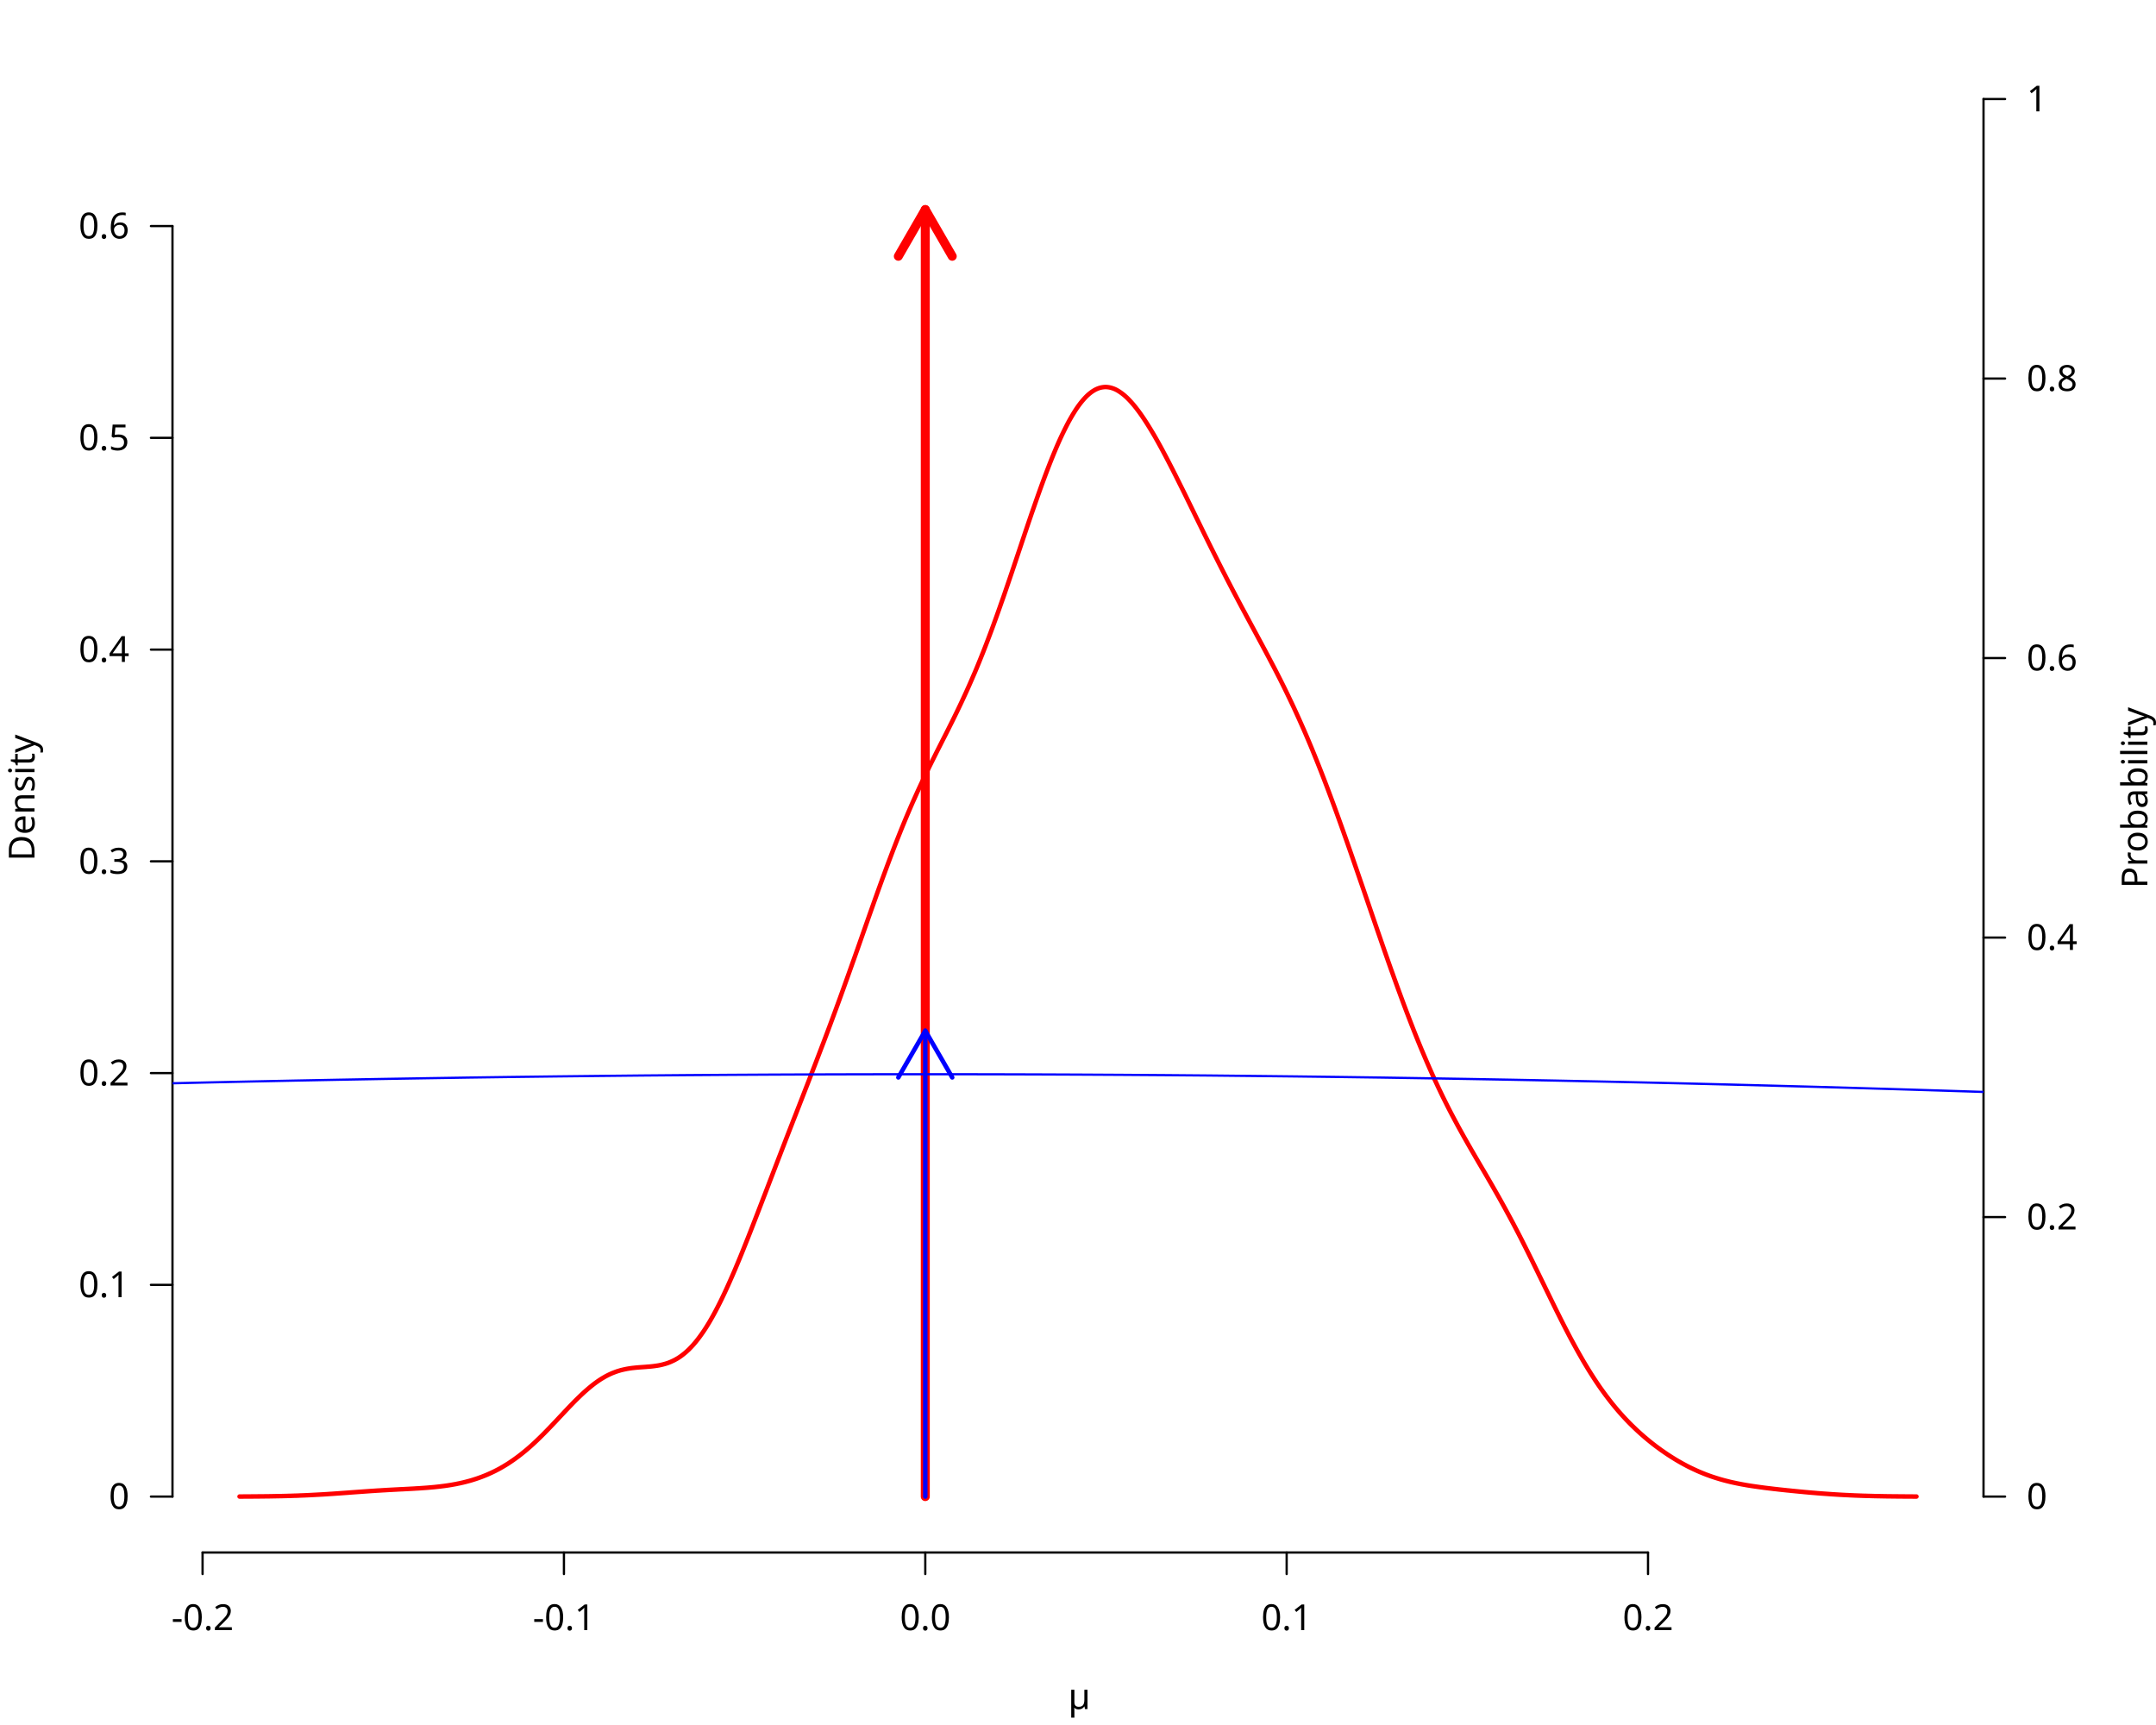
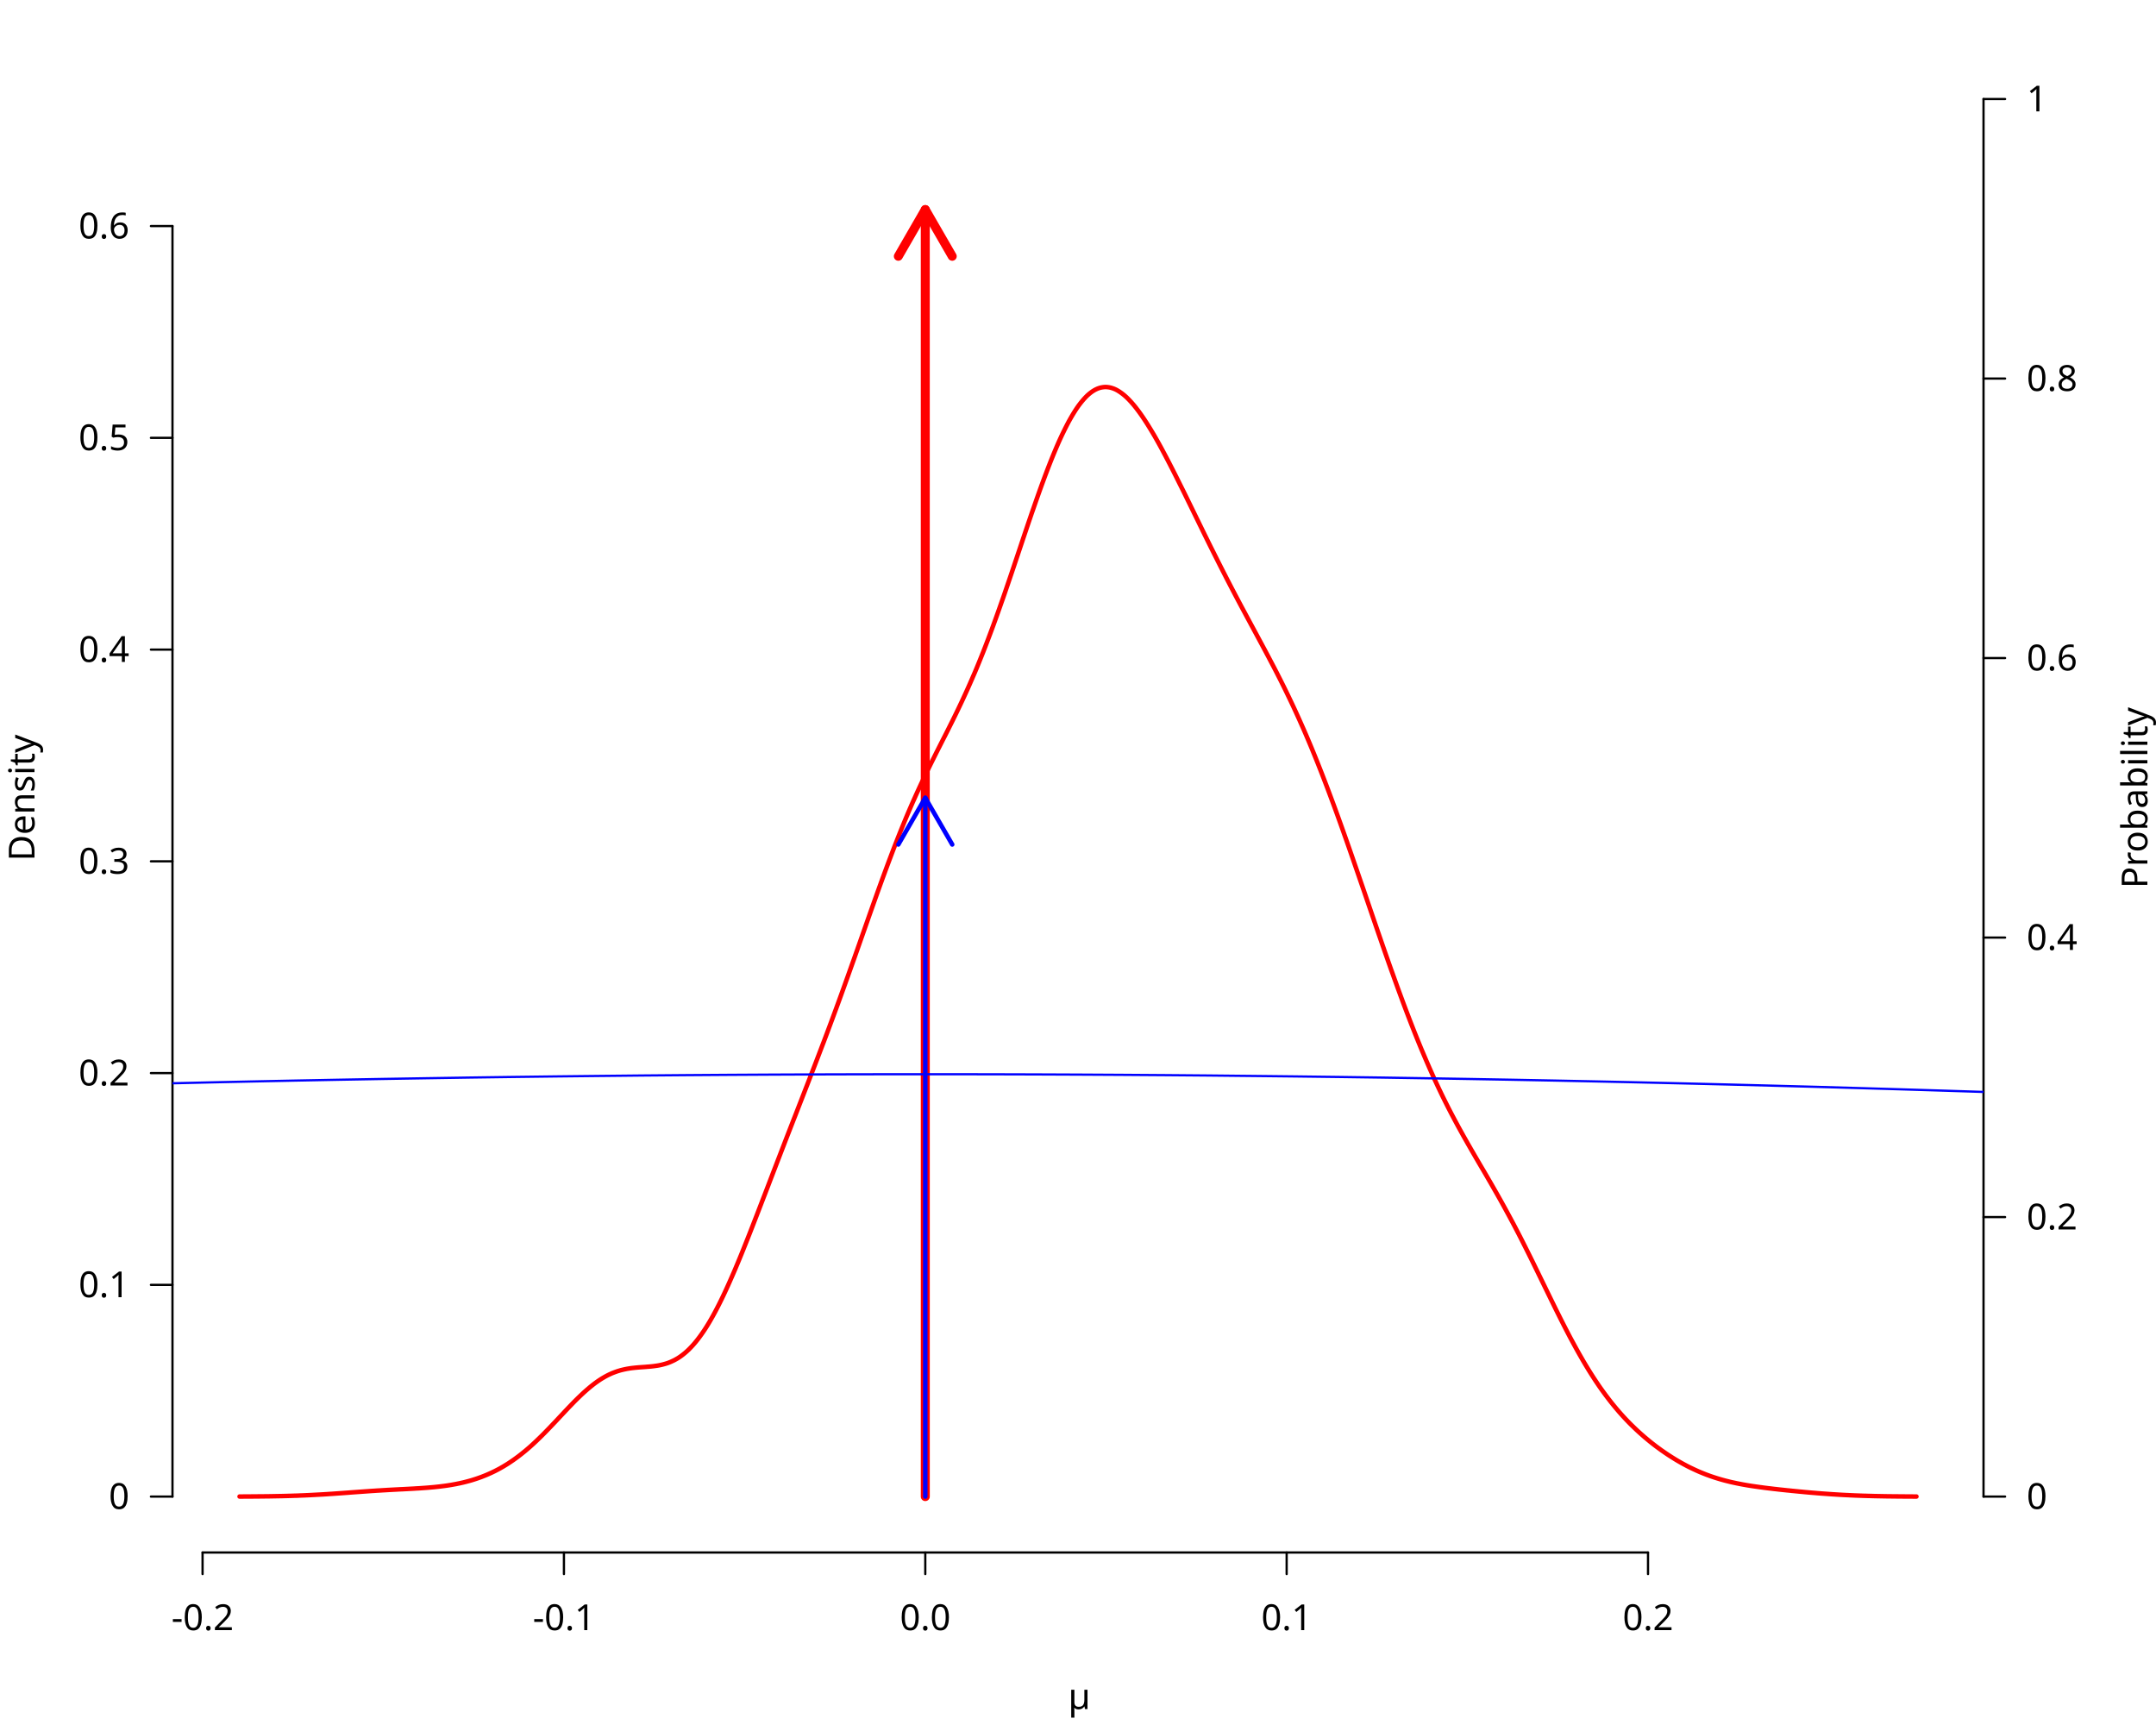
<svg xmlns="http://www.w3.org/2000/svg" class="svglite" data-engine-version="2.0" width="720.00pt" height="576.00pt" viewBox="0 0 720.00 576.00">
  <defs>
    <style type="text/css">
    .svglite line, .svglite polyline, .svglite polygon, .svglite path, .svglite rect, .svglite circle {
      fill: none;
      stroke: #000000;
      stroke-linecap: round;
      stroke-linejoin: round;
      stroke-miterlimit: 10.00;
    }
  </style>
  </defs>
  <rect width="100%" height="100%" style="stroke: none; fill: #FFFFFF;" />
  <defs>
    <clipPath id="cpMC4wMHw3MjAuMDB8MC4wMHw1NzYuMDA=">
      <rect x="0.00" y="0.00" width="720.00" height="576.00" />
    </clipPath>
  </defs>
  <g clip-path="url(#cpMC4wMHw3MjAuMDB8MC4wMHw1NzYuMDA=)">
    <text x="356.72" y="570.67" style="font-size: 12.00px; font-family: sans;" textLength="6.56px" lengthAdjust="spacingAndGlyphs">μ</text>
    <text transform="translate(11.52,266.40) rotate(-90)" text-anchor="middle" style="font-size: 12.00px; font-family: sans;" textLength="40.02px" lengthAdjust="spacingAndGlyphs">Density</text>
    <line x1="67.65" y1="518.40" x2="550.36" y2="518.40" style="stroke-width: 0.75;" />
    <line x1="67.65" y1="518.40" x2="67.65" y2="525.60" style="stroke-width: 0.75;" />
    <line x1="188.33" y1="518.40" x2="188.33" y2="525.60" style="stroke-width: 0.75;" />
    <line x1="309.00" y1="518.40" x2="309.00" y2="525.60" style="stroke-width: 0.75;" />
    <line x1="429.68" y1="518.40" x2="429.68" y2="525.60" style="stroke-width: 0.75;" />
    <line x1="550.36" y1="518.40" x2="550.36" y2="525.60" style="stroke-width: 0.75;" />
    <text x="67.65" y="544.32" text-anchor="middle" style="font-size: 12.00px; font-family: sans;" textLength="20.68px" lengthAdjust="spacingAndGlyphs">-0.2</text>
    <text x="188.33" y="544.32" text-anchor="middle" style="font-size: 12.00px; font-family: sans;" textLength="20.68px" lengthAdjust="spacingAndGlyphs">-0.1</text>
    <text x="309.00" y="544.32" text-anchor="middle" style="font-size: 12.00px; font-family: sans;" textLength="16.68px" lengthAdjust="spacingAndGlyphs">0.0</text>
    <text x="429.68" y="544.32" text-anchor="middle" style="font-size: 12.00px; font-family: sans;" textLength="16.68px" lengthAdjust="spacingAndGlyphs">0.1</text>
    <text x="550.36" y="544.32" text-anchor="middle" style="font-size: 12.00px; font-family: sans;" textLength="16.68px" lengthAdjust="spacingAndGlyphs">0.2</text>
    <line x1="57.60" y1="499.73" x2="57.60" y2="75.49" style="stroke-width: 0.75;" />
    <line x1="57.60" y1="499.73" x2="50.40" y2="499.73" style="stroke-width: 0.75;" />
    <line x1="57.60" y1="429.03" x2="50.40" y2="429.03" style="stroke-width: 0.75;" />
    <line x1="57.60" y1="358.32" x2="50.40" y2="358.32" style="stroke-width: 0.75;" />
    <line x1="57.60" y1="287.61" x2="50.40" y2="287.61" style="stroke-width: 0.75;" />
    <line x1="57.60" y1="216.91" x2="50.40" y2="216.91" style="stroke-width: 0.75;" />
    <line x1="57.60" y1="146.20" x2="50.40" y2="146.20" style="stroke-width: 0.75;" />
    <line x1="57.60" y1="75.49" x2="50.40" y2="75.49" style="stroke-width: 0.75;" />
    <text x="43.20" y="503.86" text-anchor="end" style="font-size: 12.00px; font-family: sans;" textLength="6.67px" lengthAdjust="spacingAndGlyphs">0</text>
    <text x="43.20" y="433.16" text-anchor="end" style="font-size: 12.00px; font-family: sans;" textLength="16.68px" lengthAdjust="spacingAndGlyphs">0.1</text>
    <text x="43.20" y="362.45" text-anchor="end" style="font-size: 12.00px; font-family: sans;" textLength="16.68px" lengthAdjust="spacingAndGlyphs">0.2</text>
    <text x="43.20" y="291.74" text-anchor="end" style="font-size: 12.00px; font-family: sans;" textLength="16.68px" lengthAdjust="spacingAndGlyphs">0.3</text>
    <text x="43.20" y="221.03" text-anchor="end" style="font-size: 12.00px; font-family: sans;" textLength="16.68px" lengthAdjust="spacingAndGlyphs">0.4</text>
    <text x="43.20" y="150.33" text-anchor="end" style="font-size: 12.00px; font-family: sans;" textLength="16.68px" lengthAdjust="spacingAndGlyphs">0.5</text>
    <text x="43.20" y="79.62" text-anchor="end" style="font-size: 12.00px; font-family: sans;" textLength="16.68px" lengthAdjust="spacingAndGlyphs">0.6</text>
    <line x1="662.40" y1="499.73" x2="662.40" y2="33.07" style="stroke-width: 0.75;" />
    <line x1="662.40" y1="499.73" x2="669.60" y2="499.73" style="stroke-width: 0.75;" />
    <line x1="662.40" y1="406.40" x2="669.60" y2="406.40" style="stroke-width: 0.75;" />
    <line x1="662.40" y1="313.07" x2="669.60" y2="313.07" style="stroke-width: 0.75;" />
    <line x1="662.40" y1="219.73" x2="669.60" y2="219.73" style="stroke-width: 0.75;" />
    <line x1="662.40" y1="126.40" x2="669.60" y2="126.40" style="stroke-width: 0.75;" />
    <line x1="662.40" y1="33.07" x2="669.60" y2="33.07" style="stroke-width: 0.75;" />
    <text x="676.80" y="503.86" style="font-size: 12.00px; font-family: sans;" textLength="6.67px" lengthAdjust="spacingAndGlyphs">0</text>
    <text x="676.80" y="410.53" style="font-size: 12.00px; font-family: sans;" textLength="16.68px" lengthAdjust="spacingAndGlyphs">0.2</text>
    <text x="676.80" y="317.20" style="font-size: 12.00px; font-family: sans;" textLength="16.68px" lengthAdjust="spacingAndGlyphs">0.4</text>
    <text x="676.80" y="223.86" style="font-size: 12.00px; font-family: sans;" textLength="16.68px" lengthAdjust="spacingAndGlyphs">0.6</text>
    <text x="676.80" y="130.53" style="font-size: 12.00px; font-family: sans;" textLength="16.68px" lengthAdjust="spacingAndGlyphs">0.8</text>
    <text x="676.80" y="37.20" style="font-size: 12.00px; font-family: sans;" textLength="6.67px" lengthAdjust="spacingAndGlyphs">1</text>
    <text transform="translate(717.12,266.40) rotate(-90)" text-anchor="middle" style="font-size: 12.00px; font-family: sans;" textLength="56.03px" lengthAdjust="spacingAndGlyphs">Probability</text>
  </g>
  <defs>
    <clipPath id="cpNTcuNjB8NjYyLjQwfDE0LjQwfDUxOC40MA==">
      <rect x="57.60" y="14.40" width="604.80" height="504.00" />
    </clipPath>
  </defs>
  <g clip-path="url(#cpNTcuNjB8NjYyLjQwfDE0LjQwfDUxOC40MA==)">
    <polyline points="80.00,499.71 80.56,499.71 81.12,499.71 81.68,499.70 82.24,499.70 82.80,499.70 83.36,499.70 83.92,499.69 84.48,499.69 85.05,499.68 85.61,499.68 86.17,499.67 86.73,499.67 87.29,499.66 87.85,499.66 88.41,499.65 88.97,499.64 89.53,499.64 90.09,499.63 90.65,499.62 91.21,499.61 91.77,499.60 92.33,499.59 92.89,499.58 93.45,499.57 94.01,499.56 94.57,499.55 95.14,499.53 95.70,499.52 96.26,499.50 96.82,499.49 97.38,499.47 97.94,499.45 98.50,499.43 99.06,499.42 99.62,499.40 100.18,499.37 100.74,499.35 101.30,499.33 101.86,499.31 102.42,499.28 102.98,499.26 103.54,499.23 104.10,499.20 104.66,499.17 105.23,499.14 105.79,499.11 106.35,499.08 106.91,499.05 107.47,499.02 108.03,498.99 108.59,498.95 109.15,498.92 109.71,498.88 110.27,498.84 110.83,498.81 111.39,498.77 111.95,498.73 112.51,498.69 113.07,498.65 113.63,498.61 114.19,498.57 114.75,498.53 115.32,498.49 115.88,498.45 116.44,498.41 117.00,498.36 117.56,498.32 118.12,498.28 118.68,498.24 119.24,498.20 119.80,498.16 120.36,498.12 120.92,498.08 121.48,498.04 122.04,498.00 122.60,497.96 123.16,497.92 123.72,497.88 124.28,497.84 124.84,497.81 125.41,497.77 125.97,497.73 126.53,497.70 127.09,497.67 127.65,497.63 128.21,497.60 128.77,497.57 129.33,497.53 129.89,497.50 130.45,497.47 131.01,497.44 131.57,497.41 132.13,497.38 132.69,497.35 133.25,497.32 133.81,497.29 134.37,497.27 134.93,497.24 135.50,497.21 136.06,497.18 136.62,497.15 137.18,497.12 137.74,497.09 138.30,497.06 138.86,497.02 139.42,496.99 139.98,496.96 140.54,496.92 141.10,496.88 141.66,496.84 142.22,496.80 142.78,496.76 143.34,496.71 143.90,496.66 144.46,496.61 145.03,496.56 145.59,496.50 146.15,496.44 146.71,496.38 147.27,496.31 147.83,496.24 148.39,496.17 148.95,496.09 149.51,496.01 150.07,495.92 150.63,495.83 151.19,495.73 151.75,495.63 152.31,495.53 152.87,495.41 153.43,495.30 153.99,495.17 154.55,495.05 155.12,494.91 155.68,494.77 156.24,494.62 156.80,494.47 157.36,494.31 157.92,494.14 158.48,493.96 159.04,493.78 159.60,493.59 160.16,493.39 160.72,493.19 161.28,492.97 161.84,492.75 162.40,492.52 162.96,492.28 163.52,492.03 164.08,491.78 164.64,491.51 165.21,491.24 165.77,490.95 166.33,490.66 166.89,490.36 167.45,490.04 168.01,489.72 168.57,489.38 169.13,489.04 169.69,488.69 170.25,488.32 170.81,487.94 171.37,487.56 171.93,487.16 172.49,486.75 173.05,486.34 173.61,485.91 174.17,485.47 174.73,485.02 175.30,484.56 175.86,484.09 176.42,483.61 176.98,483.12 177.54,482.62 178.10,482.11 178.66,481.59 179.22,481.06 179.78,480.52 180.34,479.98 180.90,479.43 181.46,478.87 182.02,478.30 182.58,477.73 183.14,477.15 183.70,476.57 184.26,475.98 184.82,475.39 185.39,474.80 185.95,474.20 186.51,473.60 187.07,473.00 187.63,472.41 188.19,471.81 188.75,471.21 189.31,470.62 189.87,470.03 190.43,469.45 190.99,468.87 191.55,468.29 192.11,467.72 192.67,467.17 193.23,466.62 193.79,466.08 194.35,465.55 194.91,465.03 195.48,464.52 196.04,464.03 196.60,463.55 197.16,463.08 197.72,462.63 198.28,462.19 198.84,461.77 199.40,461.37 199.96,460.98 200.52,460.61 201.08,460.26 201.64,459.93 202.20,459.61 202.76,459.31 203.32,459.03 203.88,458.77 204.44,458.52 205.01,458.30 205.57,458.09 206.13,457.89 206.69,457.72 207.25,457.55 207.81,457.41 208.37,457.28 208.93,457.16 209.49,457.05 210.05,456.96 210.61,456.87 211.17,456.80 211.73,456.74 212.29,456.68 212.85,456.63 213.41,456.58 213.97,456.54 214.53,456.50 215.10,456.46 215.66,456.42 216.22,456.37 216.78,456.33 217.34,456.28 217.90,456.22 218.46,456.15 219.02,456.07 219.58,455.99 220.14,455.89 220.70,455.77 221.26,455.64 221.82,455.49 222.38,455.33 222.94,455.15 223.50,454.94 224.06,454.71 224.62,454.45 225.19,454.18 225.75,453.87 226.31,453.55 226.87,453.19 227.43,452.80 227.99,452.38 228.55,451.93 229.11,451.46 229.67,450.95 230.23,450.41 230.79,449.83 231.35,449.23 231.91,448.59 232.47,447.92 233.03,447.21 233.59,446.47 234.15,445.70 234.71,444.90 235.28,444.06 235.84,443.19 236.40,442.29 236.96,441.36 237.52,440.39 238.08,439.40 238.64,438.38 239.20,437.33 239.76,436.25 240.32,435.14 240.88,434.01 241.44,432.85 242.00,431.67 242.56,430.46 243.12,429.23 243.68,427.98 244.24,426.71 244.80,425.43 245.37,424.12 245.93,422.79 246.49,421.45 247.05,420.10 247.61,418.73 248.17,417.35 248.73,415.95 249.29,414.55 249.85,413.14 250.41,411.72 250.97,410.29 251.53,408.85 252.09,407.41 252.65,405.97 253.21,404.52 253.77,403.06 254.33,401.61 254.89,400.15 255.46,398.69 256.02,397.23 256.58,395.77 257.14,394.30 257.70,392.84 258.26,391.38 258.82,389.93 259.38,388.47 259.94,387.01 260.50,385.56 261.06,384.11 261.62,382.66 262.18,381.21 262.74,379.76 263.30,378.32 263.86,376.88 264.42,375.44 264.98,374.00 265.55,372.56 266.11,371.12 266.67,369.68 267.23,368.24 267.79,366.80 268.35,365.36 268.91,363.92 269.47,362.48 270.03,361.04 270.59,359.59 271.15,358.14 271.71,356.69 272.27,355.24 272.83,353.78 273.39,352.32 273.95,350.85 274.51,349.38 275.08,347.90 275.64,346.42 276.20,344.93 276.76,343.43 277.32,341.93 277.88,340.43 278.44,338.91 279.00,337.40 279.56,335.87 280.12,334.34 280.68,332.80 281.24,331.25 281.80,329.70 282.36,328.14 282.92,326.58 283.48,325.01 284.04,323.44 284.60,321.86 285.17,320.28 285.73,318.69 286.29,317.11 286.85,315.52 287.41,313.92 287.97,312.33 288.53,310.74 289.09,309.14 289.65,307.55 290.21,305.96 290.77,304.37 291.33,302.79 291.89,301.21 292.45,299.64 293.01,298.07 293.57,296.51 294.13,294.96 294.69,293.42 295.26,291.88 295.82,290.36 296.38,288.85 296.94,287.35 297.50,285.87 298.06,284.39 298.62,282.94 299.18,281.50 299.74,280.07 300.30,278.66 300.86,277.26 301.42,275.88 301.98,274.52 302.54,273.17 303.10,271.84 303.66,270.53 304.22,269.23 304.78,267.95 305.35,266.69 305.91,265.44 306.47,264.21 307.03,262.99 307.59,261.79 308.15,260.60 308.71,259.43 309.27,258.26 309.83,257.11 310.39,255.97 310.95,254.83 311.51,253.71 312.07,252.59 312.63,251.47 313.19,250.36 313.75,249.26 314.31,248.15 314.87,247.05 315.44,245.94 316.00,244.84 316.56,243.73 317.12,242.61 317.68,241.49 318.24,240.37 318.80,239.23 319.36,238.09 319.92,236.93 320.48,235.76 321.04,234.58 321.60,233.38 322.16,232.17 322.72,230.95 323.28,229.71 323.84,228.45 324.40,227.17 324.96,225.88 325.53,224.57 326.09,223.24 326.65,221.88 327.21,220.51 327.77,219.12 328.33,217.72 328.89,216.29 329.45,214.84 330.01,213.37 330.57,211.89 331.13,210.39 331.69,208.87 332.25,207.33 332.81,205.78 333.37,204.21 333.93,202.63 334.49,201.03 335.06,199.43 335.62,197.81 336.18,196.17 336.74,194.53 337.30,192.88 337.86,191.23 338.42,189.57 338.98,187.90 339.54,186.23 340.10,184.56 340.66,182.89 341.22,181.21 341.78,179.54 342.34,177.88 342.90,176.22 343.46,174.56 344.02,172.92 344.58,171.28 345.15,169.66 345.71,168.05 346.27,166.45 346.83,164.87 347.39,163.30 347.95,161.75 348.51,160.23 349.07,158.73 349.63,157.25 350.19,155.79 350.75,154.36 351.31,152.96 351.87,151.59 352.43,150.25 352.99,148.93 353.55,147.65 354.11,146.41 354.67,145.21 355.24,144.04 355.80,142.91 356.36,141.81 356.92,140.75 357.48,139.75 358.04,138.78 358.60,137.86 359.16,136.97 359.72,136.13 360.28,135.34 360.84,134.60 361.40,133.91 361.96,133.26 362.52,132.65 363.08,132.09 363.64,131.59 364.20,131.14 364.76,130.73 365.33,130.37 365.89,130.06 366.45,129.80 367.01,129.59 367.57,129.43 368.13,129.32 368.69,129.25 369.25,129.22 369.81,129.26 370.37,129.33 370.93,129.45 371.49,129.62 372.05,129.82 372.61,130.07 373.17,130.37 373.73,130.71 374.29,131.09 374.85,131.50 375.42,131.96 375.98,132.45 376.54,132.98 377.10,133.55 377.66,134.15 378.22,134.78 378.78,135.44 379.34,136.14 379.90,136.87 380.46,137.62 381.02,138.40 381.58,139.21 382.14,140.04 382.70,140.90 383.26,141.78 383.82,142.68 384.38,143.60 384.94,144.53 385.51,145.49 386.07,146.47 386.63,147.46 387.19,148.47 387.75,149.49 388.31,150.53 388.87,151.58 389.43,152.64 389.99,153.71 390.55,154.79 391.11,155.88 391.67,156.97 392.23,158.08 392.79,159.19 393.35,160.31 393.91,161.44 394.47,162.56 395.04,163.70 395.60,164.83 396.16,165.97 396.72,167.12 397.28,168.26 397.84,169.41 398.40,170.55 398.96,171.70 399.52,172.85 400.08,173.99 400.64,175.14 401.20,176.28 401.76,177.43 402.32,178.57 402.88,179.70 403.44,180.84 404.00,181.97 404.56,183.10 405.13,184.23 405.69,185.35 406.25,186.46 406.81,187.58 407.37,188.69 407.93,189.79 408.49,190.89 409.05,191.98 409.61,193.08 410.17,194.16 410.73,195.24 411.29,196.32 411.85,197.39 412.41,198.46 412.97,199.52 413.53,200.58 414.09,201.63 414.65,202.69 415.22,203.74 415.78,204.78 416.34,205.83 416.90,206.87 417.46,207.91 418.02,208.95 418.58,209.98 419.14,211.02 419.70,212.06 420.26,213.10 420.82,214.14 421.38,215.18 421.94,216.23 422.50,217.27 423.06,218.33 423.62,219.38 424.18,220.45 424.74,221.51 425.31,222.59 425.87,223.67 426.43,224.76 426.99,225.86 427.55,226.96 428.11,228.08 428.67,229.20 429.23,230.34 429.79,231.49 430.35,232.65 430.91,233.82 431.47,235.00 432.03,236.19 432.59,237.40 433.15,238.63 433.71,239.86 434.27,241.11 434.83,242.37 435.40,243.65 435.96,244.94 436.52,246.25 437.08,247.57 437.64,248.90 438.20,250.25 438.76,251.62 439.32,253.00 439.88,254.39 440.44,255.80 441.00,257.22 441.56,258.65 442.12,260.10 442.68,261.56 443.24,263.03 443.80,264.52 444.36,266.02 444.92,267.52 445.49,269.05 446.05,270.58 446.61,272.12 447.17,273.67 447.73,275.23 448.29,276.80 448.85,278.38 449.41,279.96 449.97,281.55 450.53,283.15 451.09,284.76 451.65,286.37 452.21,287.99 452.77,289.61 453.33,291.23 453.89,292.86 454.45,294.49 455.02,296.13 455.58,297.76 456.14,299.40 456.70,301.04 457.26,302.68 457.82,304.31 458.38,305.95 458.94,307.58 459.50,309.21 460.06,310.84 460.62,312.46 461.18,314.08 461.74,315.70 462.30,317.31 462.86,318.91 463.42,320.51 463.98,322.10 464.54,323.68 465.11,325.25 465.67,326.82 466.23,328.37 466.79,329.92 467.35,331.45 467.91,332.97 468.47,334.49 469.03,335.99 469.59,337.47 470.15,338.94 470.71,340.40 471.27,341.85 471.83,343.28 472.39,344.70 472.95,346.10 473.51,347.49 474.07,348.86 474.63,350.22 475.20,351.56 475.76,352.88 476.32,354.19 476.88,355.48 477.44,356.76 478.00,358.02 478.56,359.27 479.12,360.49 479.68,361.70 480.24,362.90 480.80,364.08 481.36,365.25 481.92,366.40 482.48,367.53 483.04,368.65 483.60,369.76 484.16,370.85 484.72,371.93 485.29,373.00 485.85,374.06 486.41,375.10 486.97,376.14 487.53,377.16 488.09,378.17 488.65,379.18 489.21,380.17 489.77,381.16 490.33,382.15 490.89,383.12 491.45,384.10 492.01,385.06 492.57,386.03 493.13,386.99 493.69,387.95 494.25,388.91 494.81,389.86 495.38,390.82 495.94,391.78 496.50,392.74 497.06,393.71 497.62,394.67 498.18,395.64 498.74,396.62 499.30,397.60 499.86,398.58 500.42,399.57 500.98,400.57 501.54,401.57 502.10,402.58 502.66,403.60 503.22,404.63 503.78,405.66 504.34,406.70 504.90,407.75 505.47,408.81 506.03,409.88 506.59,410.95 507.15,412.03 507.71,413.12 508.27,414.22 508.83,415.33 509.39,416.44 509.95,417.56 510.51,418.68 511.07,419.81 511.63,420.94 512.19,422.08 512.75,423.23 513.31,424.37 513.87,425.52 514.43,426.67 514.99,427.82 515.56,428.98 516.12,430.13 516.68,431.28 517.24,432.43 517.80,433.58 518.36,434.72 518.92,435.86 519.48,437.00 520.04,438.13 520.60,439.25 521.16,440.37 521.72,441.48 522.28,442.58 522.84,443.67 523.40,444.75 523.96,445.83 524.52,446.89 525.09,447.94 525.65,448.97 526.21,450.00 526.77,451.01 527.33,452.01 527.89,452.99 528.45,453.96 529.01,454.92 529.57,455.86 530.13,456.78 530.69,457.70 531.25,458.59 531.81,459.47 532.37,460.34 532.93,461.19 533.49,462.02 534.05,462.85 534.61,463.65 535.18,464.44 535.74,465.21 536.30,465.97 536.86,466.71 537.42,467.44 537.98,468.16 538.54,468.86 539.10,469.54 539.66,470.22 540.22,470.88 540.78,471.53 541.34,472.16 541.90,472.78 542.46,473.39 543.02,473.99 543.58,474.57 544.14,475.15 544.70,475.71 545.27,476.26 545.83,476.80 546.39,477.34 546.95,477.86 547.51,478.37 548.07,478.87 548.63,479.36 549.19,479.85 549.75,480.32 550.31,480.79 550.87,481.25 551.43,481.70 551.99,482.14 552.55,482.57 553.11,483.00 553.67,483.41 554.23,483.82 554.79,484.23 555.36,484.62 555.92,485.01 556.48,485.39 557.04,485.77 557.60,486.13 558.16,486.49 558.72,486.84 559.28,487.19 559.84,487.53 560.40,487.86 560.96,488.18 561.52,488.50 562.08,488.81 562.64,489.11 563.20,489.41 563.76,489.70 564.32,489.98 564.88,490.25 565.45,490.52 566.01,490.78 566.57,491.04 567.13,491.29 567.69,491.53 568.25,491.76 568.81,491.99 569.37,492.21 569.93,492.43 570.49,492.63 571.05,492.84 571.61,493.03 572.17,493.22 572.73,493.40 573.29,493.58 573.85,493.75 574.41,493.92 574.97,494.08 575.54,494.24 576.10,494.39 576.66,494.53 577.22,494.67 577.78,494.81 578.34,494.94 578.90,495.06 579.46,495.18 580.02,495.30 580.58,495.41 581.14,495.52 581.70,495.63 582.26,495.73 582.82,495.83 583.38,495.93 583.94,496.02 584.50,496.11 585.07,496.20 585.63,496.28 586.19,496.36 586.75,496.44 587.31,496.52 587.87,496.60 588.43,496.67 588.99,496.75 589.55,496.82 590.11,496.89 590.67,496.96 591.23,497.02 591.79,497.09 592.35,497.16 592.91,497.22 593.47,497.28 594.03,497.35 594.59,497.41 595.16,497.47 595.72,497.53 596.28,497.59 596.84,497.65 597.40,497.70 597.96,497.76 598.52,497.82 599.08,497.87 599.64,497.93 600.20,497.98 600.76,498.04 601.32,498.09 601.88,498.14 602.44,498.20 603.00,498.25 603.56,498.30 604.12,498.35 604.68,498.40 605.25,498.45 605.81,498.49 606.37,498.54 606.93,498.59 607.49,498.63 608.05,498.68 608.61,498.72 609.17,498.76 609.73,498.80 610.29,498.84 610.85,498.88 611.41,498.92 611.97,498.96 612.53,498.99 613.09,499.03 613.65,499.06 614.21,499.10 614.77,499.13 615.34,499.16 615.90,499.19 616.46,499.22 617.02,499.24 617.58,499.27 618.14,499.30 618.70,499.32 619.26,499.35 619.82,499.37 620.38,499.39 620.94,499.41 621.50,499.43 622.06,499.45 622.62,499.47 623.18,499.48 623.74,499.50 624.30,499.51 624.86,499.53 625.43,499.54 625.99,499.56 626.55,499.57 627.11,499.58 627.67,499.59 628.23,499.60 628.79,499.61 629.35,499.62 629.91,499.63 630.47,499.64 631.03,499.64 631.59,499.65 632.15,499.66 632.71,499.66 633.27,499.67 633.83,499.67 634.39,499.68 634.95,499.68 635.52,499.69 636.08,499.69 636.64,499.70 637.20,499.70 637.76,499.70 638.32,499.70 638.88,499.71 639.44,499.71 640.00,499.71 " style="stroke-width: 1.50; stroke: #FF0000;" />
    <line x1="309.00" y1="499.73" x2="309.00" y2="69.98" style="stroke-width: 3.00; stroke: #FF0000;" />
    <polyline points="318.00,85.57 309.00,69.98 300.00,85.57 " style="stroke-width: 3.00; stroke: #FF0000;" />
    <polyline points="-2880.00,495.44 -2876.03,495.40 -2861.52,495.26 -2847.01,495.12 -2832.50,494.97 -2817.99,494.82 -2803.48,494.66 -2788.97,494.51 -2774.46,494.34 -2759.95,494.17 -2745.43,494.00 -2730.92,493.83 -2716.41,493.64 -2701.90,493.46 -2687.39,493.27 -2672.88,493.07 -2658.37,492.87 -2643.86,492.67 -2629.35,492.46 -2614.84,492.24 -2600.33,492.02 -2585.82,491.79 -2571.31,491.56 -2556.80,491.32 -2542.29,491.08 -2527.78,490.83 -2513.27,490.58 -2498.76,490.32 -2484.25,490.05 -2469.74,489.78 -2455.23,489.50 -2440.72,489.21 -2426.21,488.92 -2411.70,488.63 -2397.19,488.32 -2382.67,488.01 -2368.16,487.69 -2353.65,487.37 -2339.14,487.04 -2324.63,486.70 -2310.12,486.35 -2295.61,486.00 -2281.10,485.64 -2266.59,485.27 -2252.08,484.90 -2237.57,484.51 -2223.06,484.12 -2208.55,483.73 -2194.04,483.32 -2179.53,482.91 -2165.02,482.49 -2150.51,482.06 -2136.00,481.62 -2121.49,481.18 -2106.98,480.72 -2092.47,480.26 -2077.96,479.79 -2063.45,479.31 -2048.94,478.82 -2034.43,478.33 -2019.91,477.83 -2005.40,477.31 -1990.89,476.79 -1976.38,476.26 -1961.87,475.72 -1947.36,475.17 -1932.85,474.62 -1918.34,474.05 -1903.83,473.48 -1889.32,472.89 -1874.81,472.30 -1860.30,471.70 -1845.79,471.09 -1831.28,470.47 -1816.77,469.84 -1802.26,469.20 -1787.75,468.56 -1773.24,467.90 -1758.73,467.24 -1744.22,466.56 -1729.71,465.88 -1715.20,465.19 -1700.69,464.49 -1686.18,463.78 -1671.67,463.06 -1657.15,462.33 -1642.64,461.59 -1628.13,460.84 -1613.62,460.09 -1599.11,459.33 -1584.60,458.55 -1570.09,457.77 -1555.58,456.98 -1541.07,456.18 -1526.56,455.38 -1512.05,454.56 -1497.54,453.74 -1483.03,452.91 -1468.52,452.07 -1454.01,451.22 -1439.50,450.36 -1424.99,449.50 -1410.48,448.63 -1395.97,447.75 -1381.46,446.86 -1366.95,445.96 -1352.44,445.06 -1337.93,444.15 -1323.42,443.24 -1308.91,442.32 -1294.39,441.39 -1279.88,440.45 -1265.37,439.51 -1250.86,438.56 -1236.35,437.61 -1221.84,436.65 -1207.33,435.69 -1192.82,434.72 -1178.31,433.74 -1163.80,432.76 -1149.29,431.77 -1134.78,430.78 -1120.27,429.79 -1105.76,428.79 -1091.25,427.79 -1076.74,426.78 -1062.23,425.78 -1047.72,424.76 -1033.21,423.75 -1018.70,422.73 -1004.19,421.71 -989.68,420.69 -975.17,419.67 -960.66,418.64 -946.15,417.61 -931.63,416.59 -917.12,415.56 -902.61,414.53 -888.10,413.50 -873.59,412.47 -859.08,411.45 -844.57,410.42 -830.06,409.39 -815.55,408.37 -801.04,407.35 -786.53,406.33 -772.02,405.31 -757.51,404.29 -743.00,403.28 -728.49,402.27 -713.98,401.26 -699.47,400.26 -684.96,399.26 -670.45,398.27 -655.94,397.28 -641.43,396.30 -626.92,395.33 -612.41,394.35 -597.90,393.39 -583.38,392.43 -568.87,391.48 -554.36,390.54 -539.85,389.60 -525.34,388.68 -510.83,387.76 -496.32,386.85 -481.81,385.95 -467.30,385.05 -452.79,384.17 -438.28,383.30 -423.77,382.44 -409.26,381.59 -394.75,380.75 -380.24,379.92 -365.73,379.10 -351.22,378.30 -336.71,377.50 -322.20,376.72 -307.69,375.96 -293.18,375.20 -278.67,374.46 -264.16,373.74 -249.65,373.02 -235.14,372.33 -220.62,371.64 -206.11,370.97 -191.60,370.32 -177.09,369.68 -162.58,369.06 -148.07,368.46 -133.56,367.87 -119.05,367.29 -104.54,366.74 -90.03,366.20 -75.52,365.67 -61.01,365.17 -46.50,364.68 -31.99,364.21 -17.48,363.76 -2.97,363.33 11.54,362.91 26.05,362.52 40.56,362.14 55.07,361.78 69.58,361.44 84.09,361.12 98.60,360.82 113.11,360.54 127.62,360.28 142.14,360.04 156.65,359.81 171.16,359.61 185.67,359.43 200.18,359.27 214.69,359.12 229.20,359.00 243.71,358.90 258.22,358.82 272.73,358.76 287.24,358.72 301.75,358.70 316.26,358.70 330.77,358.72 345.28,358.76 359.79,358.82 374.30,358.90 388.81,359.00 403.32,359.12 417.83,359.27 432.34,359.43 446.85,359.61 461.36,359.81 475.87,360.04 490.38,360.28 504.90,360.54 519.41,360.82 533.92,361.12 548.43,361.44 562.94,361.78 577.45,362.14 591.96,362.52 606.47,362.91 620.98,363.33 635.49,363.76 650.00,364.21 664.51,364.68 679.02,365.17 693.53,365.67 708.04,366.20 722.55,366.74 737.06,367.29 751.57,367.87 766.08,368.46 780.59,369.06 795.10,369.68 809.61,370.32 824.12,370.97 838.63,371.64 853.14,372.33 867.66,373.02 882.17,373.74 896.68,374.46 911.19,375.20 925.70,375.96 940.21,376.72 954.72,377.50 969.23,378.30 983.74,379.10 998.25,379.92 1012.76,380.75 1027.27,381.59 1041.78,382.44 1056.29,383.30 1070.80,384.17 1085.31,385.05 1099.82,385.95 1114.33,386.85 1128.84,387.76 1143.35,388.68 1157.86,389.60 1172.37,390.54 1186.88,391.48 1201.39,392.43 1215.90,393.39 1230.42,394.35 1244.93,395.33 1259.44,396.30 1273.95,397.28 1288.46,398.27 1302.97,399.26 1317.48,400.26 1331.99,401.26 1346.50,402.27 1361.01,403.28 1375.52,404.29 1390.03,405.31 1404.54,406.33 1419.05,407.35 1433.56,408.37 1448.07,409.39 1462.58,410.42 1477.09,411.45 1491.60,412.47 1506.11,413.50 1520.62,414.53 1535.13,415.56 1549.64,416.59 1564.15,417.61 1578.66,418.64 1593.18,419.67 1607.69,420.69 1622.20,421.71 1636.71,422.73 1651.22,423.75 1665.73,424.76 1680.24,425.78 1694.75,426.78 1709.26,427.79 1723.77,428.79 1738.28,429.79 1752.79,430.78 1767.30,431.77 1781.81,432.76 1796.32,433.74 1810.83,434.72 1825.34,435.69 1839.85,436.65 1854.36,437.61 1868.87,438.56 1883.38,439.51 1897.89,440.45 1912.40,441.39 1926.91,442.32 1941.43,443.24 1955.94,444.15 1970.45,445.06 1984.96,445.96 1999.47,446.86 2013.98,447.75 2028.49,448.63 2043.00,449.50 2057.51,450.36 2072.02,451.22 2086.53,452.07 2101.04,452.91 2115.55,453.74 2130.06,454.56 2144.57,455.38 2159.08,456.18 2173.59,456.98 2188.10,457.77 2202.61,458.55 2217.12,459.33 2231.63,460.09 2246.14,460.84 2260.65,461.59 2275.16,462.33 2289.67,463.06 2304.19,463.78 2318.70,464.49 2333.21,465.19 2347.72,465.88 2362.23,466.56 2376.74,467.24 2391.25,467.90 2405.76,468.56 2420.27,469.20 2434.78,469.84 2449.29,470.47 2463.80,471.09 2478.31,471.70 2492.82,472.30 2507.33,472.89 2521.84,473.48 2536.35,474.05 2550.86,474.62 2565.37,475.17 2579.88,475.72 2594.39,476.26 2608.90,476.79 2623.41,477.31 2637.92,477.83 2652.43,478.33 2666.95,478.82 2681.46,479.31 2695.97,479.79 2710.48,480.26 2724.99,480.72 2739.50,481.18 2754.01,481.62 2768.52,482.06 2783.03,482.49 2797.54,482.91 2812.05,483.32 2826.56,483.73 2841.07,484.12 2855.58,484.51 2870.09,484.90 2884.60,485.27 2899.11,485.64 2913.62,486.00 2928.13,486.35 2942.64,486.70 2957.15,487.04 2971.66,487.37 2986.17,487.69 3000.68,488.01 3015.19,488.32 3029.71,488.63 3044.22,488.92 3058.73,489.21 3073.24,489.50 3087.75,489.78 3102.26,490.05 3116.77,490.32 3131.28,490.58 3145.79,490.83 3160.30,491.08 3174.81,491.32 3189.32,491.56 3203.83,491.79 3218.34,492.02 3232.85,492.24 3247.36,492.46 3261.87,492.67 3276.38,492.87 3290.89,493.07 3305.40,493.27 3319.91,493.46 3334.42,493.64 3348.93,493.83 3363.44,494.00 3377.95,494.17 3392.47,494.34 3406.98,494.51 3421.49,494.66 3436.00,494.82 3450.51,494.97 3465.02,495.12 3479.53,495.26 3494.04,495.40 3508.55,495.54 3523.06,495.67 3537.57,495.80 3552.08,495.92 3566.59,496.04 3581.10,496.16 3595.61,496.28 3600.00,496.31 " style="stroke-width: 0.75; stroke: #0000FF;" />
-     <line x1="309.00" y1="499.73" x2="309.00" y2="344.18" style="stroke-width: 1.50; stroke: #0000FF;" />
-     <polyline points="318.00,359.77 309.00,344.18 300.00,359.77 " style="stroke-width: 1.50; stroke: #0000FF;" />
+     <line x1="309.00" y1="499.73" x2="309.00" y2="266.40" style="stroke-width: 1.50; stroke: #0000FF;" />
+     <polyline points="318.00,281.99 309.00,266.40 300.00,281.99 " style="stroke-width: 1.50; stroke: #0000FF;" />
  </g>
</svg>
